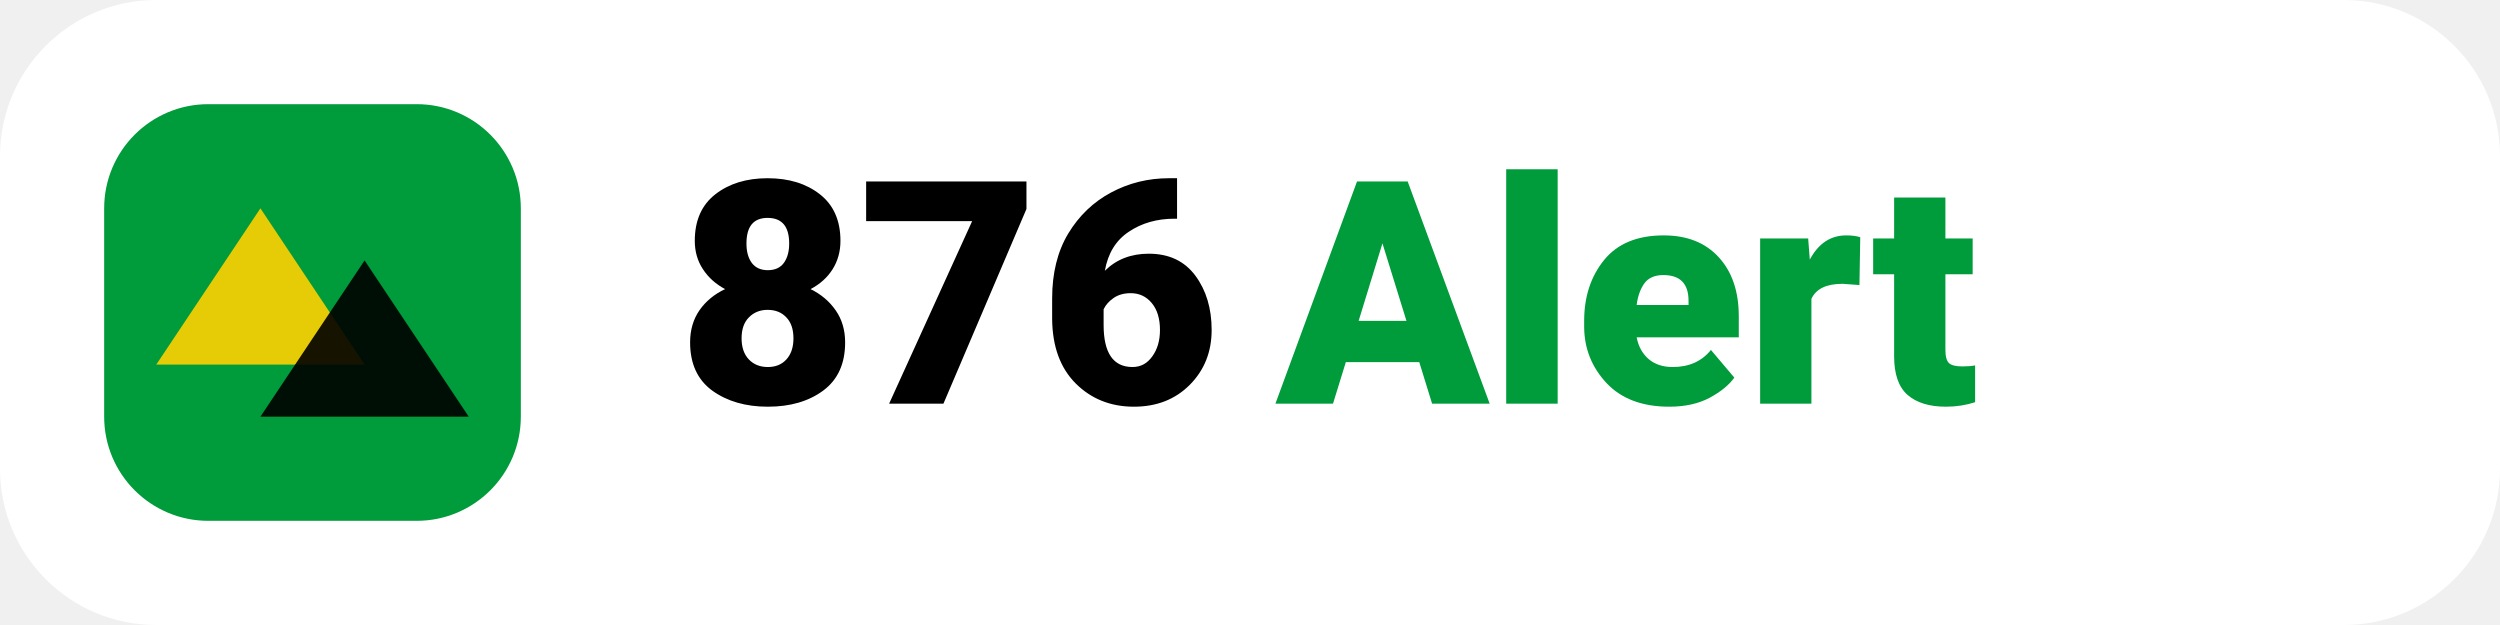
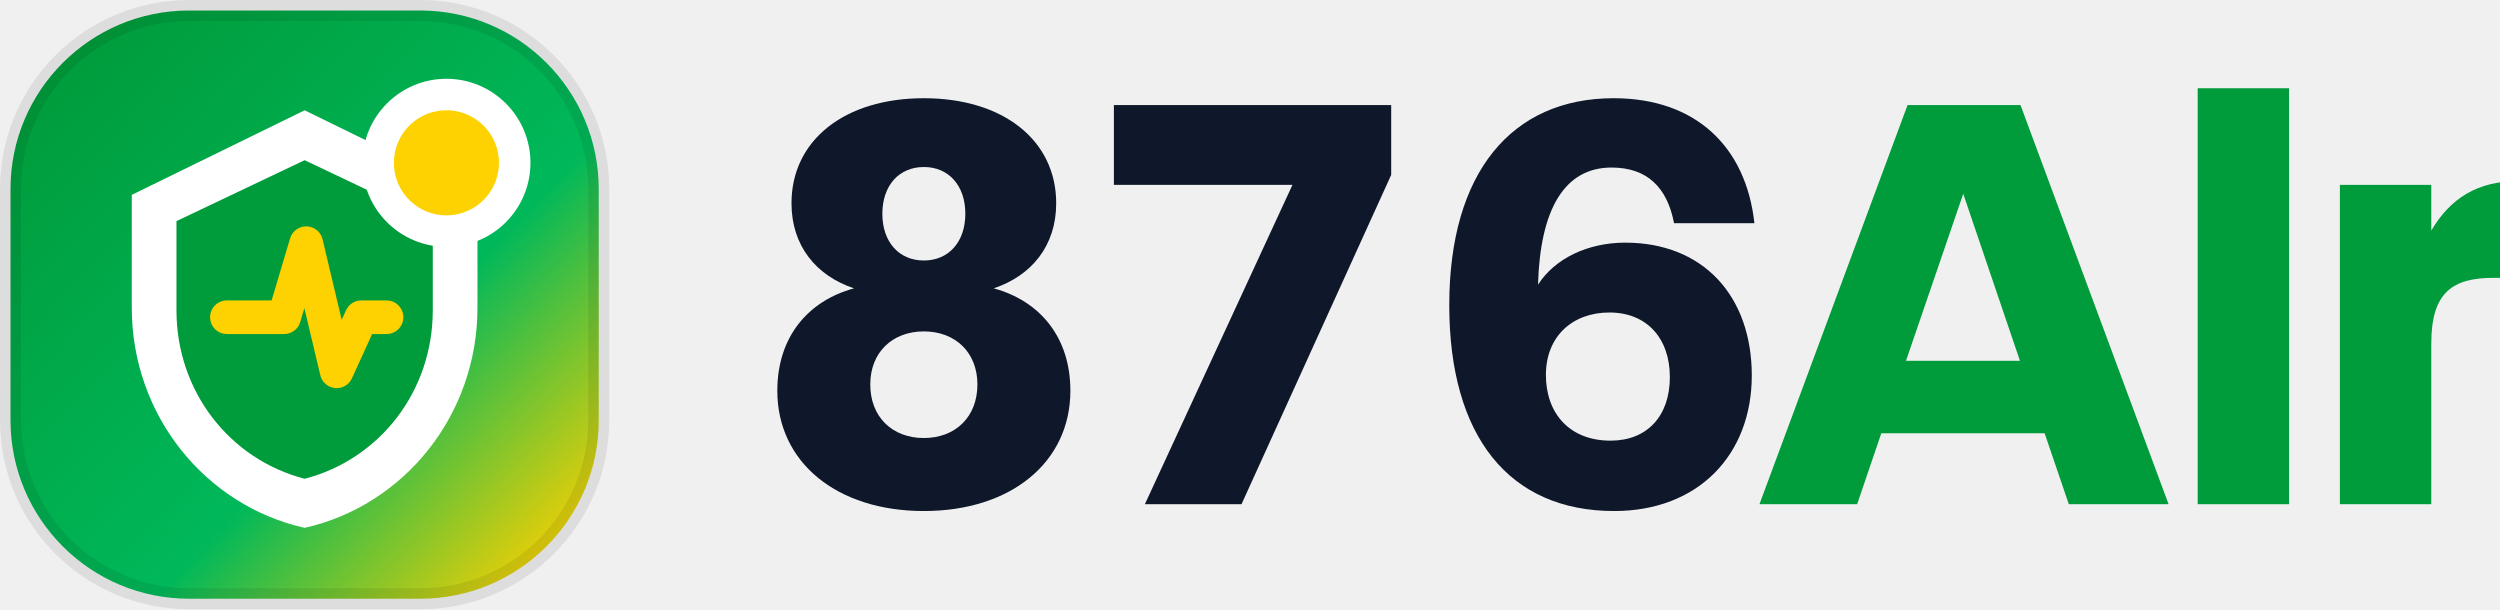
- <svg xmlns="http://www.w3.org/2000/svg" width="192" height="48" viewBox="0 0 192 48" fill="none">
-   <rect width="192" height="48" rx="12" fill="white" />
-   <g>
-     <rect x="8" y="8" width="32" height="32" rx="8" fill="#009B3A" />
-     <path d="M12 28 L20 16 L28 28 Z" fill="#FED100" opacity="0.9" />
-     <path d="M20 32 L28 20 L36 32 Z" fill="#000000" opacity="0.9" />
-   </g>
-   <text x="52" y="31" font-family="'Segoe UI', Roboto, Arial, sans-serif" font-size="24" font-weight="800" fill="#000000">876</text>
-   <text x="98" y="31" font-family="'Segoe UI', Roboto, Arial, sans-serif" font-size="24" font-weight="800" fill="#009B3A">Alert</text>
+ <svg xmlns="http://www.w3.org/2000/svg" width="238" height="58" viewBox="0 0 238 58" fill="none" role="img" aria-label="876Alert">
+   <rect x="1" y="1" width="56" height="56" rx="17" fill="url(#paint0_linear)" stroke="rgba(0,0,0,0.08)" stroke-width="2" />
+   <path d="M29 10.5L45.455 18.55V29.3C45.455 39.555 38.432 48.14 29 50.25C19.568 48.14 12.546 39.555 12.546 29.3V18.55L29 10.5Z" fill="white" />
+   <path d="M29 15.25L41.2 21.05V29.55C41.2 37.24 36.16 43.72 29 45.58C21.84 43.72 16.8 37.24 16.8 29.55V21.05L29 15.25Z" fill="#009B3A" />
+   <path d="M21.6 30.2H27.05L29.15 23.15L32.05 35.35L34.4 30.2H36.8" stroke="#FED100" stroke-width="3.2" stroke-linecap="round" stroke-linejoin="round" />
+   <circle cx="42.5" cy="15.5" r="6.5" fill="#FED100" stroke="white" stroke-width="3" />
+   <path d="M74 37.2C74 32.1 76.9 28.65 81.3 27.45C77.7 26.25 75.35 23.4 75.35 19.35C75.35 13.35 80.4 9.35 87.95 9.35C95.5 9.35 100.55 13.35 100.55 19.35C100.55 23.4 98.2 26.25 94.6 27.45C99 28.65 101.9 32.1 101.9 37.2C101.9 44 96.25 48.65 87.95 48.65C79.65 48.65 74 44 74 37.2ZM82.85 36.6C82.85 39.7 84.95 41.7 87.95 41.7C90.95 41.7 93.05 39.7 93.05 36.6C93.05 33.55 90.95 31.55 87.95 31.55C84.95 31.55 82.85 33.55 82.85 36.6ZM84 20.35C84 23.05 85.6 24.8 87.95 24.8C90.3 24.8 91.9 23.05 91.9 20.35C91.9 17.65 90.3 15.9 87.95 15.9C85.6 15.9 84 17.65 84 20.35Z" fill="#0F172A" />
+   <path d="M106.042 10H132.442V16.65L118.192 48H108.992L123.042 17.6H106.042V10Z" fill="#0F172A" />
+   <path d="M159.37 21.25C158.72 17.85 156.82 15.95 153.42 15.95C148.92 15.95 146.62 19.95 146.42 27.1C148.02 24.6 151.17 23.1 154.72 23.1C162.17 23.1 166.77 28.2 166.77 35.75C166.77 43.3 161.67 48.65 153.67 48.65C143.67 48.65 137.97 41.55 137.97 29.05C137.97 16.4 143.92 9.35 153.62 9.35C161.42 9.35 166.22 13.95 167.02 21.25H159.37ZM147.17 35.7C147.17 39.35 149.42 41.95 153.32 41.95C156.82 41.95 158.97 39.6 158.97 35.9C158.97 32.2 156.77 29.75 153.22 29.75C149.72 29.75 147.17 32 147.17 35.7Z" fill="#0F172A" />
+   <path d="M181.6 10H192.35L206.45 48H196.95L194.65 41.25H179.1L176.8 48H167.5L181.6 10ZM181.45 34.35H192.3L186.9 18.45L181.45 34.35Z" fill="#009B3A" />
+   <path d="M209.22 8.4H217.92V48H209.22V8.4Z" fill="#009B3A" />
+   <path d="M222.758 17.6H231.458V21.95C233.258 18.9 235.858 17.2 239.808 17.25V26.45H237.408C233.508 26.45 231.458 27.8 231.458 32.7V48H222.758V17.6Z" fill="#009B3A" />
+   <defs>
+     <linearGradient id="paint0_linear" x1="5" y1="5" x2="55" y2="53" gradientUnits="userSpaceOnUse">
+       <stop stop-color="#009B3A" />
+       <stop offset="0.62" stop-color="#00B85A" />
+       <stop offset="1" stop-color="#FED100" />
+     </linearGradient>
+   </defs>
</svg>
